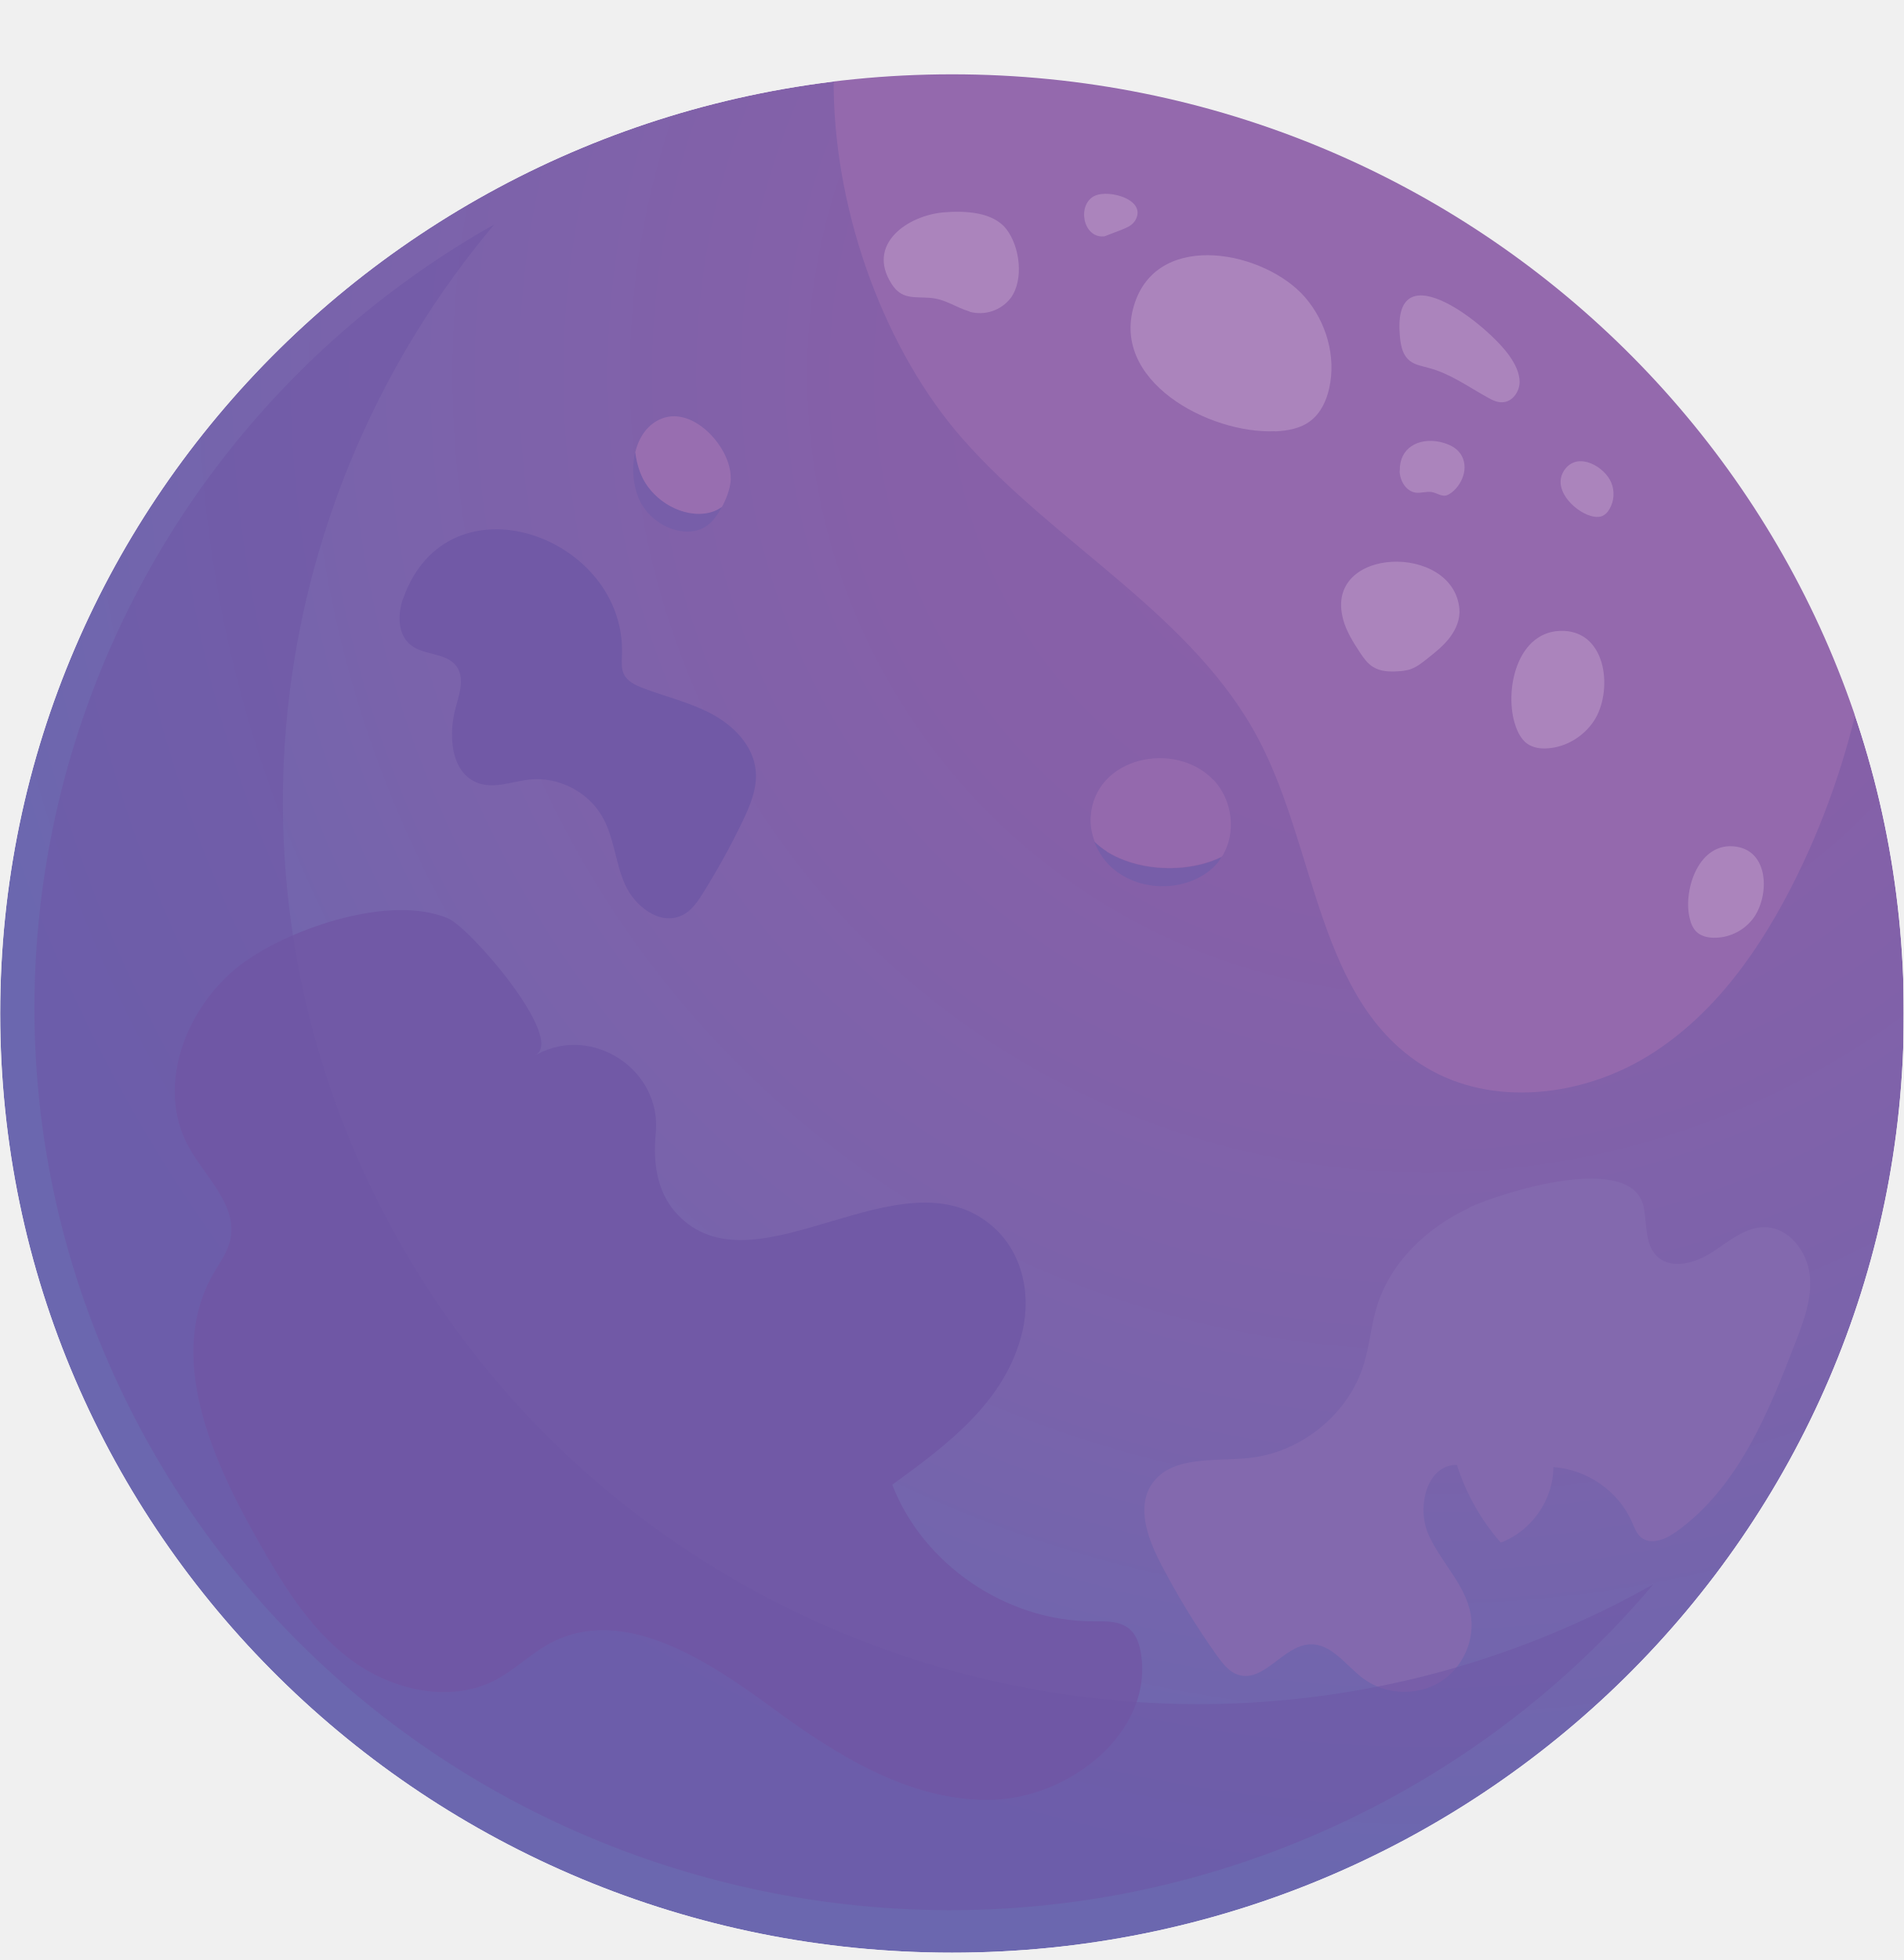
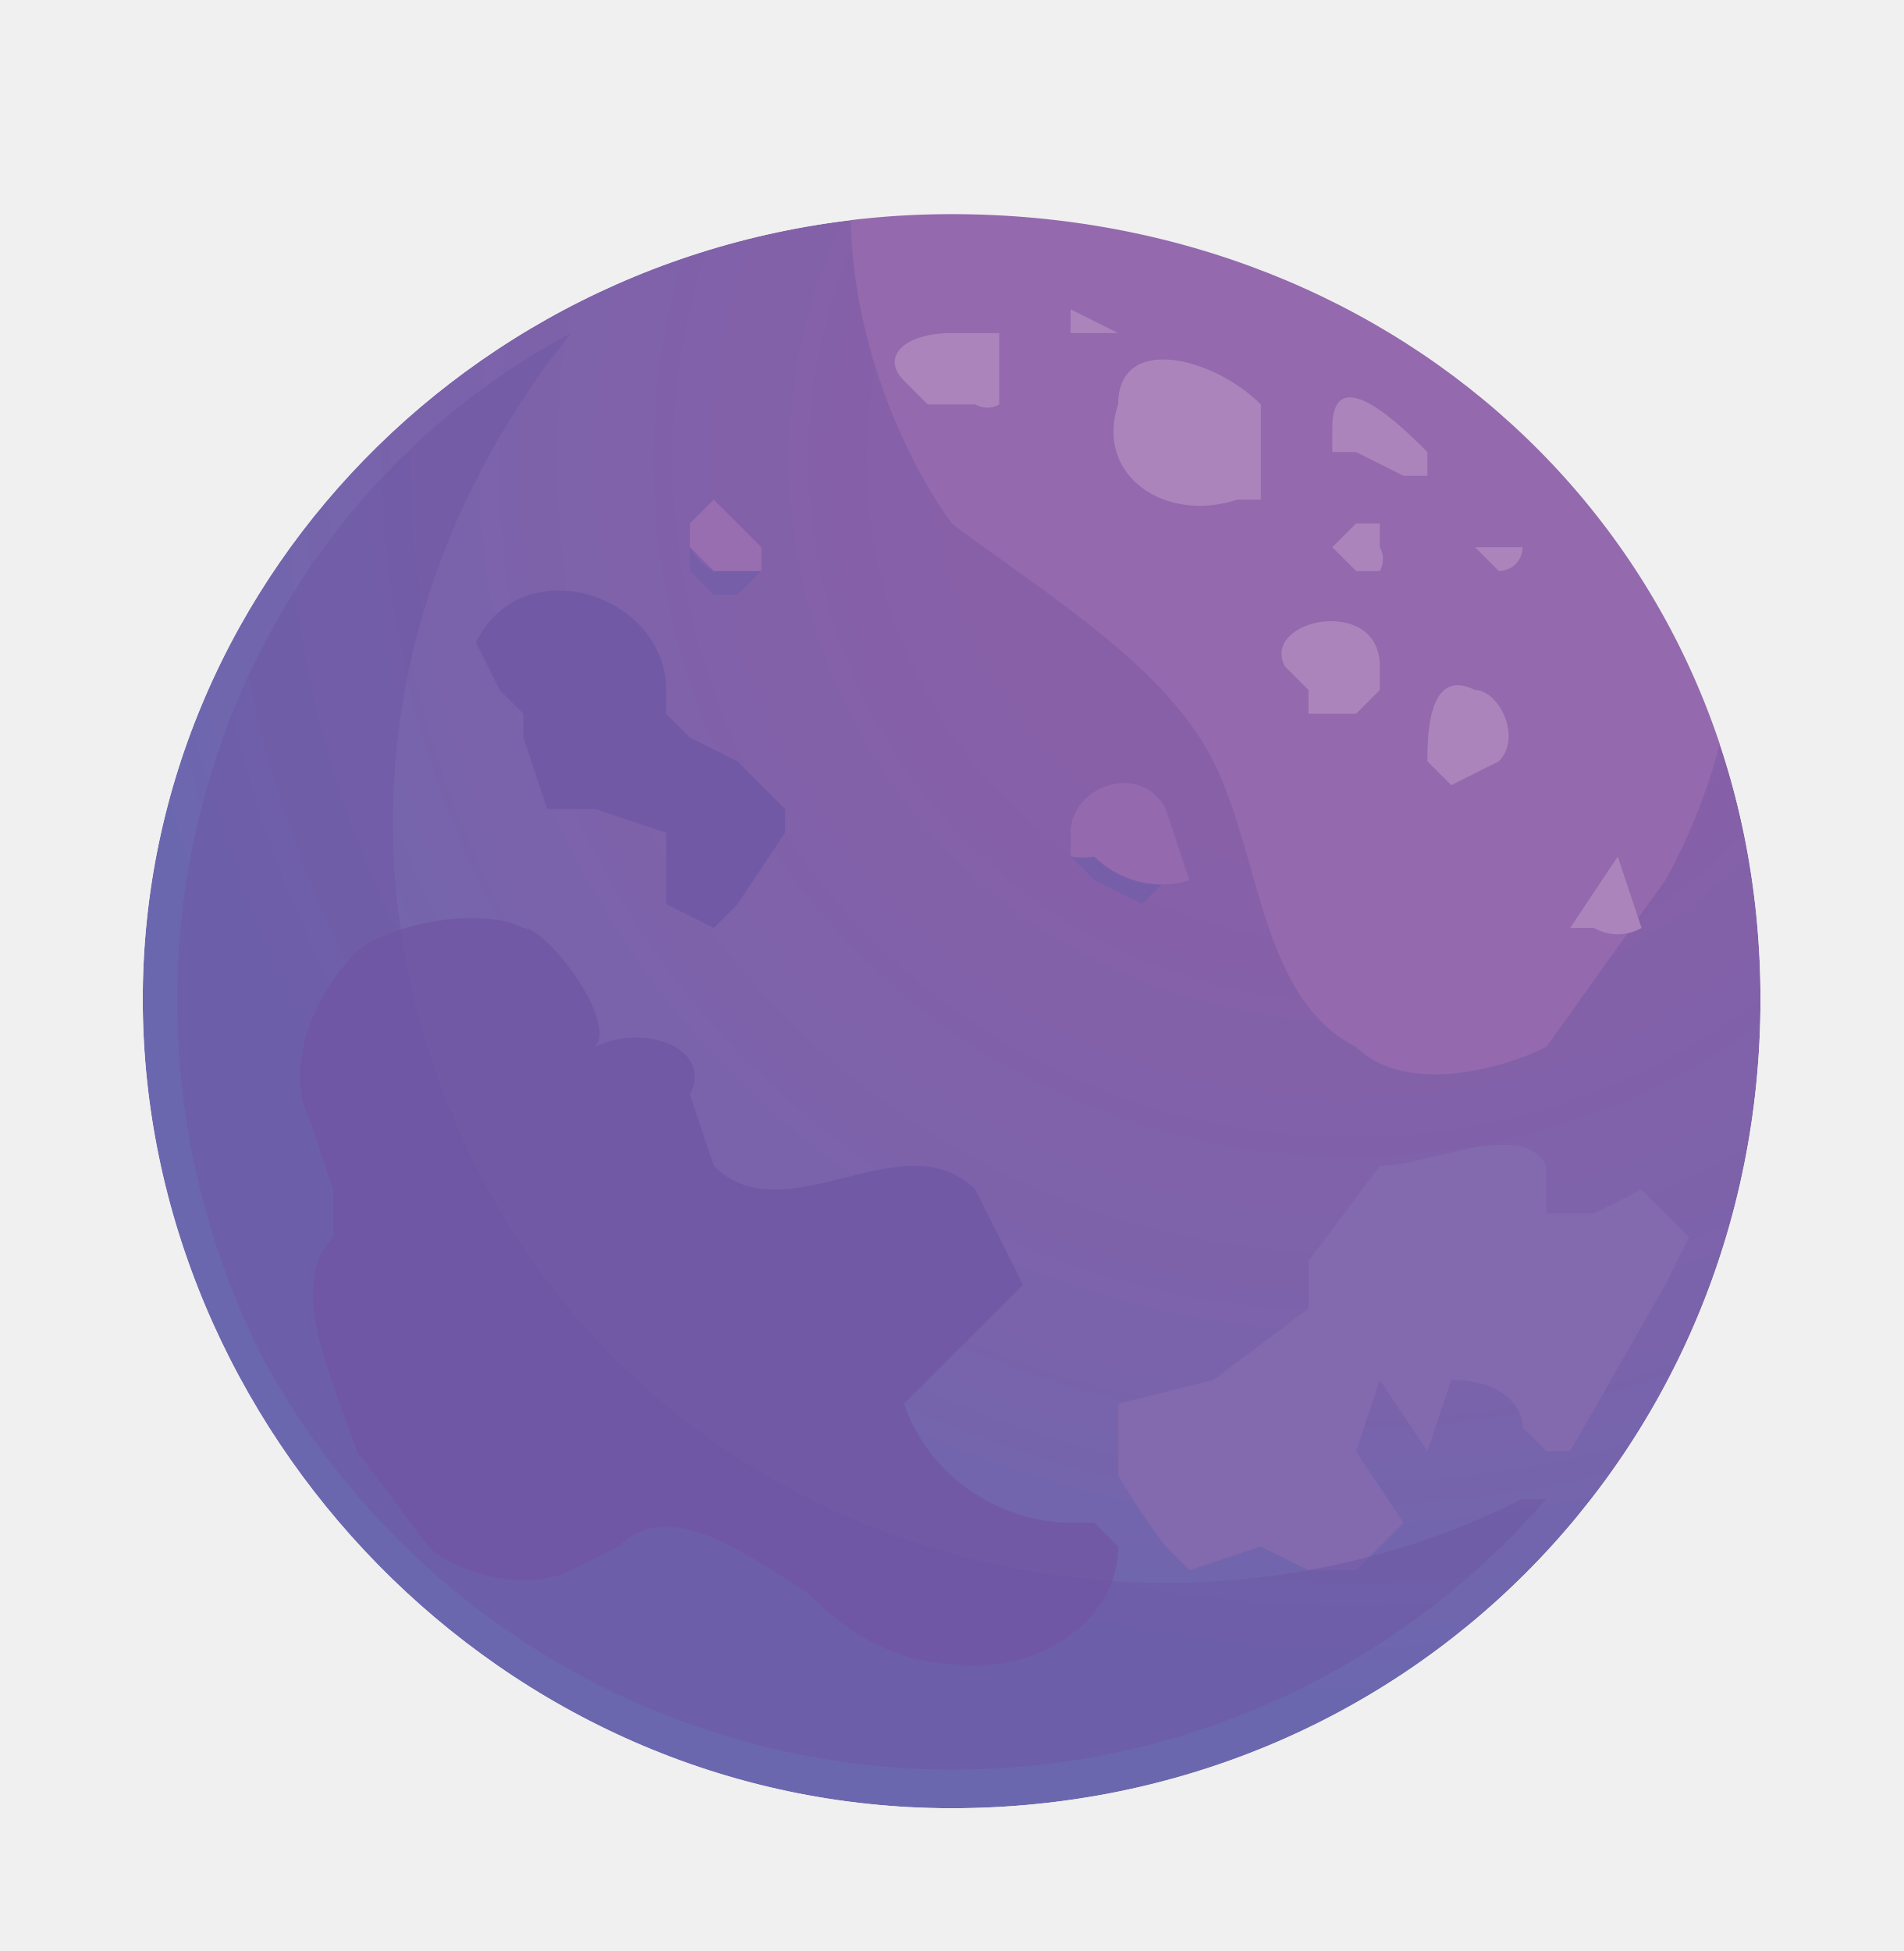
- <svg xmlns="http://www.w3.org/2000/svg" width="68" height="70" fill="none">
-   <g clip-path="url(#C)">
-     <mask id="A" maskUnits="userSpaceOnUse" x="0" y="2" width="69" height="68">
-       <path d="M34.007 69.738c18.778 0 34-15.017 34-33.542s-15.222-33.542-34-33.542-34 15.017-34 33.542 15.222 33.542 34 33.542z" fill="#fff" />
+ <svg xmlns="http://www.w3.org/2000/svg" width="80" height="82" fill="none" viewBox="-6 -6 80 82">
+   <g clip-path="url(#a)">
+     <mask id="b" width="69" height="68" x="0" y="2" maskUnits="userSpaceOnUse">
+       <path fill="#fff" d="M34 70c19 0 34-15 34-34S53 3 34 3 0 18 0 36s15 34 34 34z" />
    </mask>
-     <g mask="url(#A)">
-       <path d="M34.007 69.738c18.778 0 34-15.017 34-33.542s-15.222-33.542-34-33.542-34 15.017-34 33.542 15.222 33.542 34 33.542z" fill="url(#B)" />
-       <path d="M34.37 15.655c3.348 3.821 8.286 6.322 10.621 10.813 2.047 3.938 2.099 9.312 5.92 11.638 2.387 1.451 5.603 1.065 7.983-.408s4.028-3.857 5.263-6.351c4.679-9.465 3.77-21.394-2.299-30.056-5.13-7.335-17.015-13.789-26.076-9.26-8.714 4.36-6.822 17.449-1.412 23.625z" fill="#9469ad" />
-       <path d="M24.28 18.222a2.44 2.44 0 0 1-1.131-.839c-.244-.328-.399-.773-.458-1.24-.17.707-.037 1.531.34 2.034.236.321.576.569.953.707.369.131.806.153 1.153-.037.296-.16.495-.452.65-.751l-.14.088c-.414.219-.924.197-1.367.037z" fill="#775ea9" />
-       <path d="M26.099 17.092c.044-1.05-1.286-2.581-2.439-2.151-.525.197-.835.664-.968 1.21.059.474.214.919.458 1.239.281.379.68.678 1.131.839.444.16.954.182 1.367-.037l.14-.087c.015-.022.022-.044.037-.066.148-.299.266-.613.281-.941l-.007-.007z" fill="#986eb0" />
-       <path d="M8.766 34.329c-2.077 1.473-3.252 4.419-2.025 6.636.606 1.086 1.752 2.093 1.486 3.303-.096.452-.384.831-.613 1.232-1.648 2.895-.111 6.482 1.523 9.384.902 1.604 1.87 3.23 3.333 4.346s3.563 1.626 5.211.78c.717-.372 1.301-.977 2.018-1.349 2.565-1.327 5.543.612 7.864 2.319 2.299 1.692 4.893 3.325 7.761 3.303s5.876-2.421 5.433-5.221c-.052-.335-.163-.685-.429-.897-.347-.284-.85-.262-1.301-.262-3.082 0-6.061-2.034-7.155-4.878 1.981-1.436 4.058-2.982 4.649-5.469.325-1.385-.022-2.895-1.123-3.806-3.208-2.661-8.293 2.399-11.087-.263-.82-.78-.998-1.874-.887-3.019.222-2.246-2.254-3.894-4.25-2.807l-.044.022c1.072-.598-2.336-4.55-3.126-4.885-2.07-.868-5.558.343-7.229 1.531h-.007z" fill="#7159a6" />
-       <path d="M39.544 30.414c-.17-.109-.318-.226-.458-.357.148.386.392.744.717 1.006.569.459 1.338.656 2.069.569.599-.073 1.19-.328 1.589-.78.066-.073.111-.153.163-.233-.421.204-.917.328-1.412.372-.946.088-1.937-.109-2.676-.569l.007-.007z" fill="#775ea9" />
-       <path d="M43.328 27.84c-1.367-1.407-4.22-.809-4.368 1.32-.022.313.037.62.148.911a3.18 3.18 0 0 0 .458.357c.739.452 1.737.642 2.683.547.495-.051.983-.175 1.404-.387.525-.838.377-2.027-.318-2.749h-.007z" fill="#9469ad" />
-       <path d="M45.545 15.407c.451-.022.917-.102 1.271-.379.362-.277.569-.722.665-1.167.251-1.13-.103-2.362-.865-3.245-1.419-1.633-5.174-2.406-6.068.168-.983 2.815 2.668 4.725 4.996 4.616v.007zm8.596 10.53c.081.233.207.474.407.62.214.153.488.19.746.168.658-.044 1.279-.43 1.641-.977.673-1.021.495-3.143-1.064-3.216-1.7-.073-2.166 2.18-1.73 3.405zm6.209 6.832c.044.197.118.394.266.525.155.139.37.19.577.197a1.74 1.74 0 0 0 1.382-.627c.621-.744.673-2.435-.547-2.625-1.338-.212-1.907 1.531-1.678 2.53zm-3.526-14.343c.126.037.259.051.377.015.126-.044.222-.139.288-.255a1.07 1.07 0 0 0 .067-.948c-.229-.562-1.16-1.108-1.641-.496-.525.663.281 1.502.909 1.684zm-6.829-1.611c.007.35.222.729.576.78.192.022.384-.051.569-.022.177.029.34.16.51.124.074-.015.14-.066.207-.109a1.24 1.24 0 0 0 .436-.693c.059-.27 0-.569-.192-.773-.17-.19-.429-.284-.68-.343-.754-.153-1.441.219-1.419 1.035h-.007zm-15.359-5.681a1.39 1.39 0 0 0 1.471-.496c.473-.656.325-1.823-.155-2.45s-1.493-.664-2.232-.605c-1.301.109-2.786 1.138-1.87 2.559.362.562.784.452 1.375.496.547.044.902.335 1.412.489v.007zm5.891-3.23c-.103.16-.296.233-.473.306l-.532.204c-.037.015-.066.029-.103.029-.747.051-.953-1.152-.31-1.451.517-.241 1.922.153 1.419.919v-.007z" fill="#ab84bc" />
-       <path d="M49.995 11.856c.022.379.067.802.37 1.035.185.146.436.182.665.248.754.197 1.404.664 2.084 1.043.177.102.377.204.584.182.34-.029.576-.379.584-.715 0-.335-.163-.649-.355-.926-.732-1.072-4.11-3.777-3.932-.86v-.007zm-2.018 10.267c.118.43.362.817.606 1.188.126.19.266.387.466.51.259.16.584.175.887.153a1.81 1.81 0 0 0 .399-.058c.251-.073.458-.241.658-.401.288-.226.577-.459.798-.751s.37-.649.34-1.014c-.214-2.377-4.856-2.239-4.154.365v.007z" fill="#ab84bc" />
-       <path d="M52.486 43.138c-1.515.7-2.823 1.947-3.304 3.529-.207.671-.259 1.386-.466 2.056-.54 1.772-2.225 3.15-4.095 3.347-1.234.131-2.764-.095-3.467.919-.562.817-.17 1.918.281 2.8a27.25 27.25 0 0 0 2.04 3.347c.207.284.436.583.776.685.916.263 1.589-1.05 2.535-1.094.791-.036 1.301.78 1.936 1.239.769.562 1.892.612 2.713.109s1.271-1.517 1.094-2.45c-.2-1.05-1.064-1.837-1.501-2.815s-.066-2.501 1.013-2.494c.325 1.021.857 1.969 1.567 2.778 1.101-.416 1.885-1.538 1.877-2.698 1.205.08 2.336.868 2.809 1.962.089.197.155.408.325.547.355.292.894.066 1.264-.204 2.203-1.582 3.282-4.236 4.25-6.752.303-.78.606-1.597.51-2.428s-.732-1.663-1.574-1.692c-.71-.022-1.301.496-1.892.882s-1.441.649-1.966.175c-.458-.416-.377-1.13-.488-1.735-.37-2.071-5.107-.554-6.253-.022l.015.007z" fill="#8369ae" />
-       <path d="M14.398 21.372c-.199.569-.199 1.298.281 1.67.473.372 1.257.263 1.619.744.296.394.133.941 0 1.407-.303 1.028-.214 2.443.813 2.785.584.19 1.205-.073 1.818-.139 1.013-.102 2.062.43 2.572 1.305.436.744.473 1.648.82 2.435s1.249 1.488 2.033 1.116c.347-.16.569-.496.769-.817.517-.831.99-1.684 1.412-2.567.273-.569.525-1.181.458-1.808-.089-.868-.776-1.575-1.545-1.991-.776-.423-1.648-.62-2.469-.933-.273-.102-.569-.241-.695-.503-.096-.204-.074-.445-.067-.671.17-4.258-6.216-6.555-7.813-2.034h-.007z" fill="#7159a6" />
-       <path opacity=".51" d="M57.615 57.349c-16.083 8.072-35.759 1.757-43.949-14.109-6.105-11.827-4.095-25.623 3.991-35.226C2.639 16.494-3.149 35.212 4.79 50.597c8.182 15.867 27.858 22.188 43.949 14.109 4.095-2.056 7.554-4.849 10.318-8.123-.473.262-.946.518-1.434.766h-.007z" fill="#6d55a4" />
+     <g mask="url(#b)">
+       <path fill="url(#c)" d="M34 70c19 0 34-15 34-34S53 3 34 3 0 18 0 36s15 34 34 34z" />
+       <path fill="#9469ad" d="M34 16c4 3 9 6 11 10s2 10 6 12c2 2 6 1 8 0l5-7c5-9 4-21-2-30-5-7-17-13-26-9s-7 17-2 24z" />
+       <path fill="#775ea9" d="M24 18a2 2 0 0 1-1-1v-1 2l1 1h1l1-1h-2z" />
+       <path fill="#986eb0" d="m26 17-2-2-1 1v1l1 1h2v-1z" />
+       <path fill="#7159a6" d="M9 34c-2 2-3 5-2 7l1 3v2c-2 2 0 6 1 9l3 4c1 1 4 2 6 1l2-1c2-2 5 0 8 2 2 2 4 3 7 3s6-2 6-5l-1-1h-1c-3 0-6-2-7-5l5-5-2-4c-3-3-8 2-11-1l-1-3c1-2-2-3-4-2 1-1-2-5-3-5-2-1-6 0-7 1z" />
+       <path fill="#775ea9" d="M40 30h-1l1 1 2 1 1-1h1-2l-2-1z" />
+       <path fill="#9469ad" d="M43 28c-1-2-4-1-4 1v1a3 3 0 0 0 1 0 4 4 0 0 0 4 1l-1-3z" />
+       <path fill="#ab84bc" d="M46 15h1v-4c-2-2-6-3-6 0-1 3 2 5 5 4zm8 11 1 1 2-1c1-1 0-3-1-3-2-1-2 2-2 3zm6 7h1a2 2 0 0 0 2 0l-1-3-2 3zm-3-15a1 1 0 0 0 1-1h-2l1 1zm-7-1 1 1h1a1 1 0 0 0 0-1v-1h-1l-1 1zm-15-6a1 1 0 0 0 1 0V8h-2c-2 0-3 1-2 2l1 1h2zm6-3h-2V7l2 1zM50 12v1h1l2 1h1v-1c-1-1-4-4-4-1zm-2 10 1 1v1h2l1-1v-1c0-3-5-2-4 0z" />
+       <path fill="#8369ae" d="m52 43-3 4v2l-4 3-4 1v3a27 27 0 0 0 2 3l1 1 3-1 2 1h2l2-2-2-3 1-3 2 3 1-3c2 0 3 1 3 2l1 1h1l4-7 1-2-2-2-2 1h-2v-2c-1-2-5 0-7 0z" />
+       <path fill="#7159a6" d="m14 21 1 2 1 1v1l1 3h2l3 1v3l2 1 1-1 2-3v-1l-2-2-2-1-1-1v-1c0-4-6-6-8-2z" />
+       <path fill="#6d55a4" d="M58 57c-16 8-36 2-44-14-6-12-4-25 4-35C3 16-3 35 5 51a33 33 0 0 0 54 6h-1z" opacity=".5" />
    </g>
  </g>
  <defs>
-     <radialGradient id="B" cx="0" cy="0" r="1" gradientUnits="userSpaceOnUse" gradientTransform="translate(51.2512 13.3511) scale(66.4774 65.5813)">
+     <radialGradient id="c" cx="0" cy="0" r="1" gradientTransform="matrix(66 0 0 66 51 13)" gradientUnits="userSpaceOnUse">
      <stop stop-color="#8b5fa8" />
-       <stop offset=".29" stop-color="#8660a8" />
-       <stop offset=".58" stop-color="#7a63ab" />
-       <stop offset=".82" stop-color="#6b67af" />
+       <stop offset=".3" stop-color="#8660a8" />
+       <stop offset=".6" stop-color="#7a63ab" />
+       <stop offset=".8" stop-color="#6b67af" />
    </radialGradient>
-     <clipPath id="C">
+     <clipPath id="a">
      <path fill="#fff" d="M0 0h68v70H0z" />
    </clipPath>
  </defs>
</svg>
